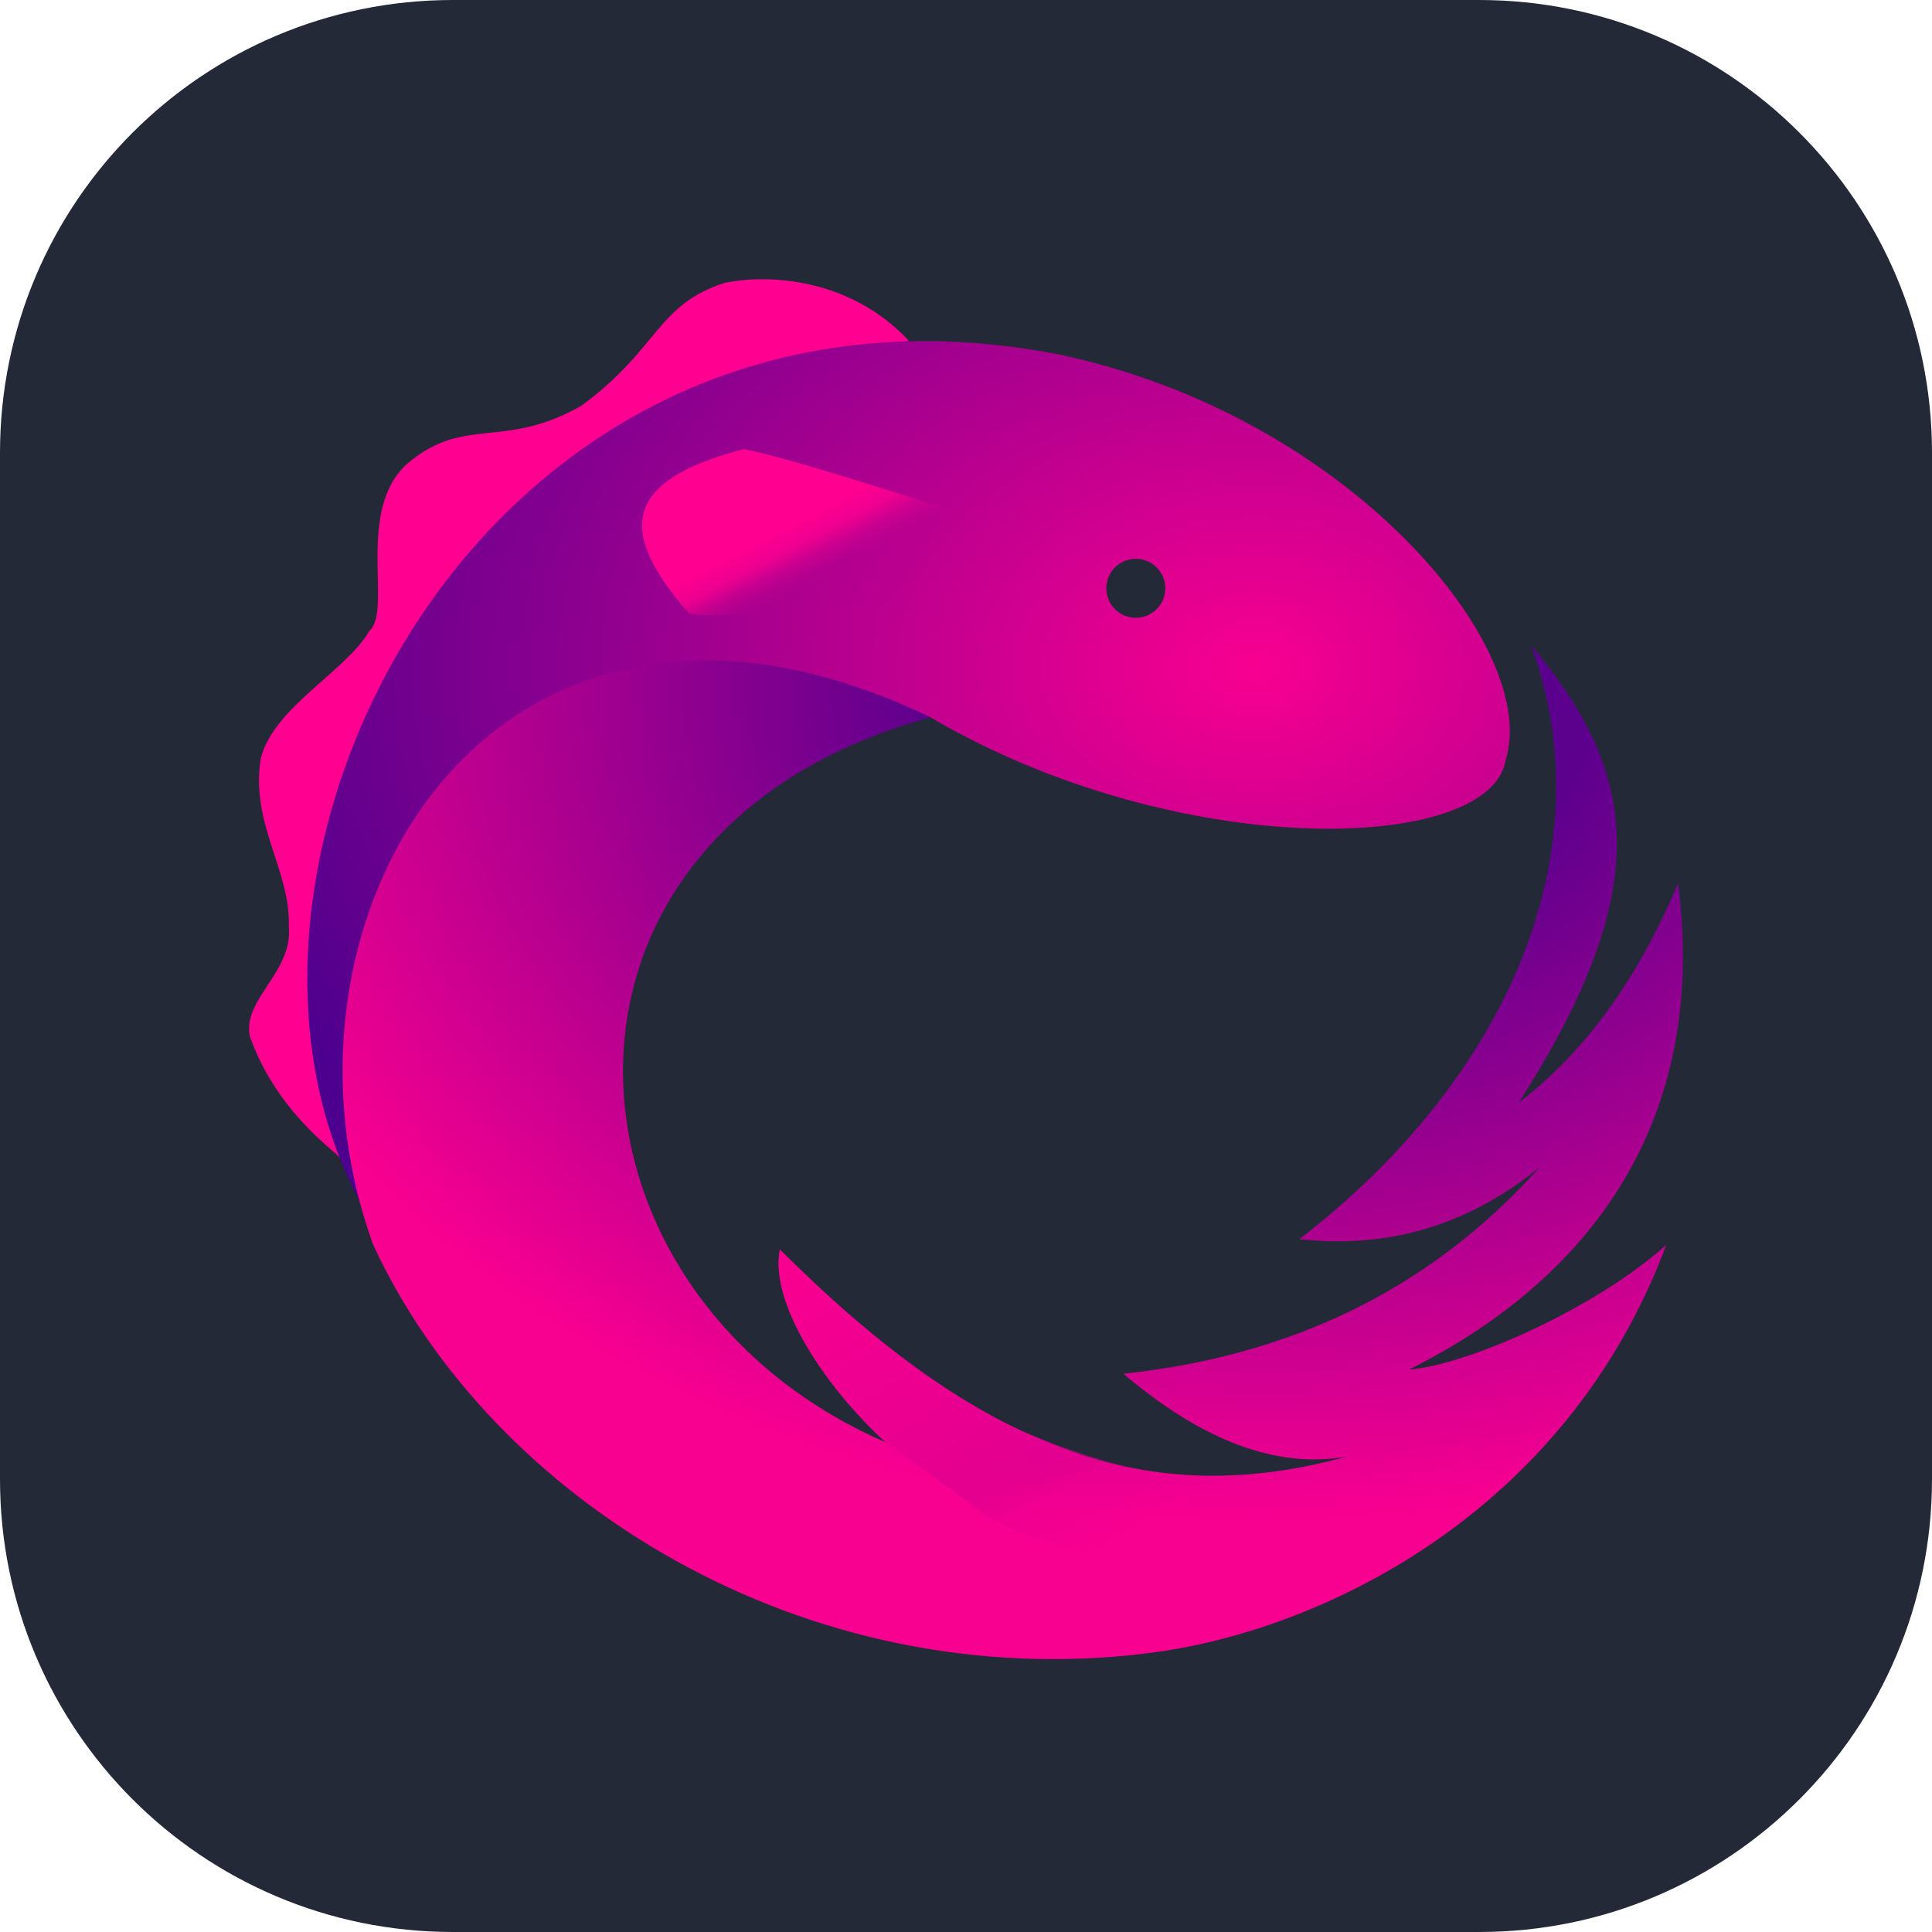
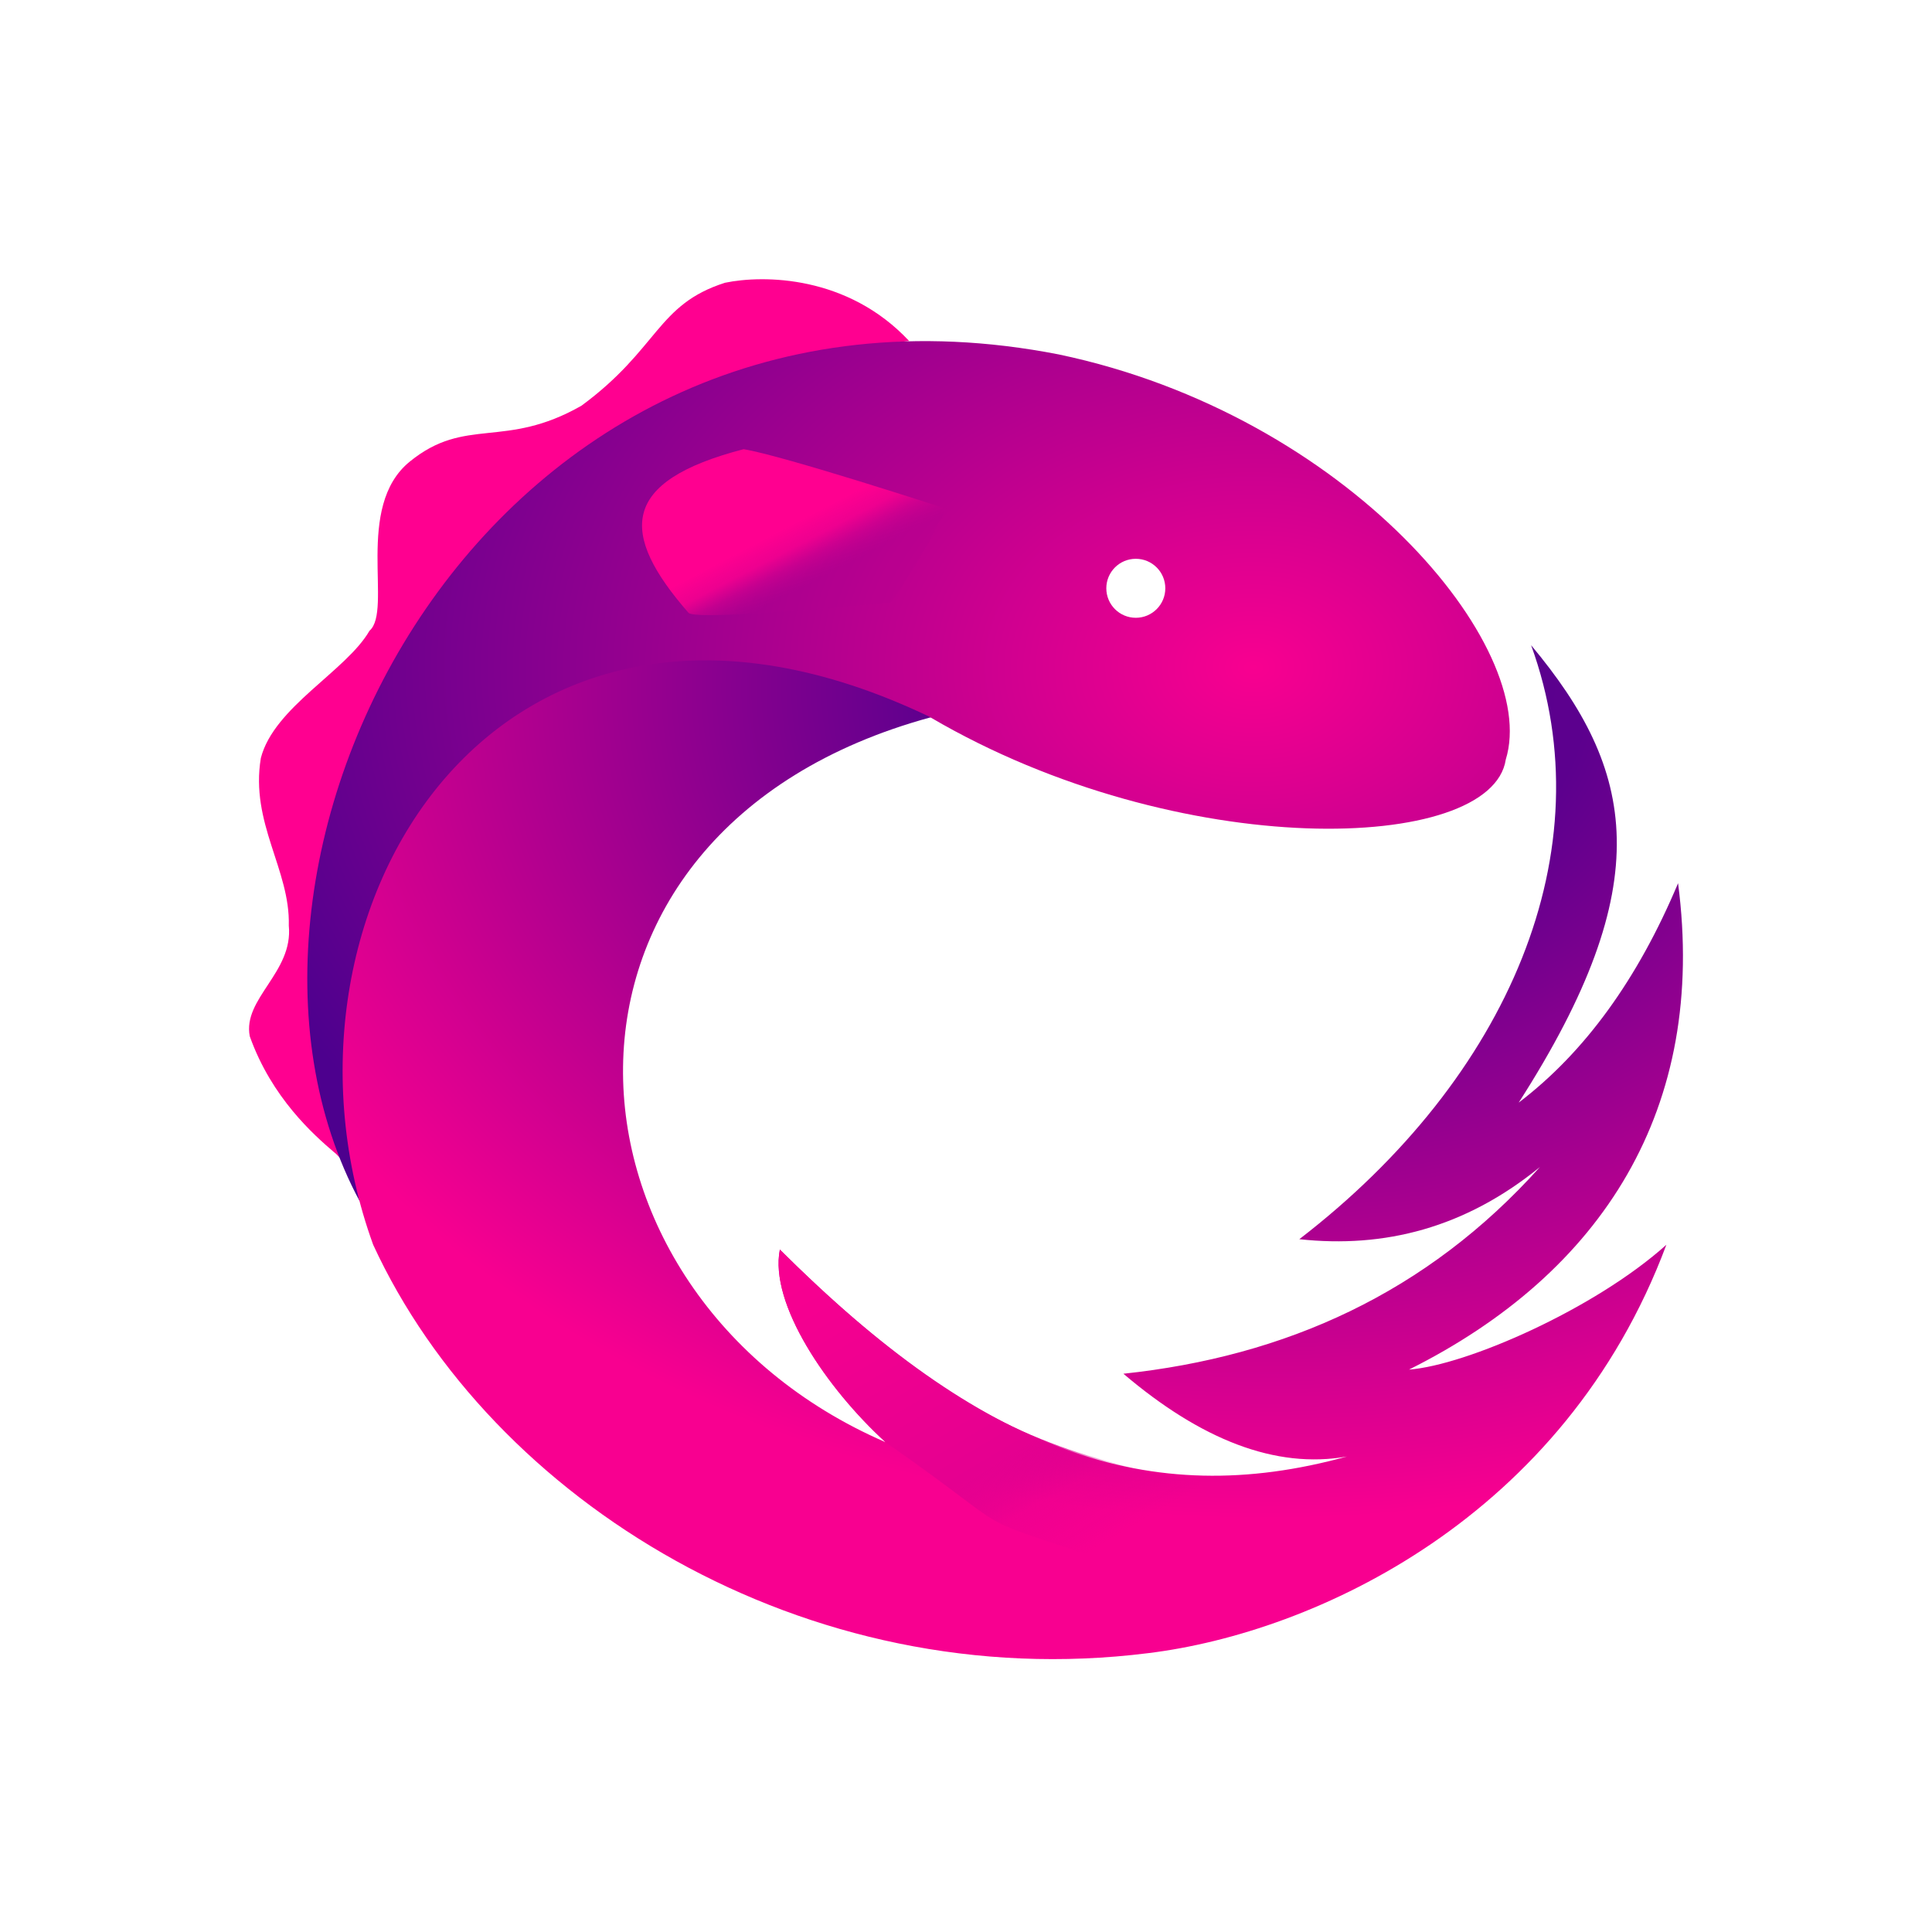
<svg xmlns="http://www.w3.org/2000/svg" width="256" height="256" viewBox="0 0 256 256" fill="none">
-   <rect width="256" height="256" rx="60" fill="#242938" />
-   <path d="M45.387 153.535C35.648 101.757 61.386 51.82 120.459 45.177C112.313 36.473 101.184 36.407 96.064 37.466C87.023 40.347 87.307 46.198 77.052 53.754C66.857 59.577 61.737 55.118 54.31 61.154C46.9 67.146 52.071 80.9 48.963 83.574C45.878 88.922 36.307 93.686 34.565 100.44C33.125 109.078 38.473 115.249 38.267 122.653C38.884 128.824 32.124 132.313 33.096 137.314C36.005 145.484 41.612 150.402 44.255 152.668C44.862 153.095 45.502 154.148 45.387 153.535Z" fill="#FF0090" />
-   <path d="M150.501 81.86C148.343 81.86 146.593 80.11 146.593 77.952C146.593 75.794 148.343 74.044 150.501 74.044C152.659 74.044 154.409 75.794 154.409 77.952C154.409 80.11 152.659 81.86 150.501 81.86ZM47.667 159.183C38.308 114.182 67.268 76.581 123.351 95.093C156.259 114.344 197.655 113.09 199.522 100.646C204.13 85.728 178.542 54.984 140.285 46.963C64.389 32.154 23.472 114.182 47.667 159.183Z" fill="url(#paint0_radial_404_333)" />
-   <path d="M172.166 164.201C183.436 165.422 194.133 162.717 204.047 154.637C189.07 171.342 170.343 179.742 148.856 182.027C159.115 190.749 169.009 194.678 178.474 192.997C152.174 200.254 130.139 192.266 103.335 165.573C101.931 172.758 109.521 183.954 117.343 191.101C71.956 171.424 67.977 110.127 123.322 95.049C65.95 67.484 33.509 121.042 49.448 164.938C65.043 198.747 106.6 224.774 152.146 219.05C174.27 216.34 207.307 201.087 220.803 164.938C211.291 173.474 194.288 180.908 186.701 181.478C212.381 168.645 226.243 146.837 222.352 117.032C217.033 129.696 210.015 139.421 201.236 146.101C219.884 117.032 216.684 102.007 202.881 85.494C212.754 112.644 199.983 142.777 172.166 164.201Z" fill="url(#paint1_radial_404_333)" />
-   <path d="M158.988 195.479C157.039 195.115 163.405 198.058 151.098 194.8C138.791 191.542 126.26 188.402 103.335 165.572C101.931 172.758 109.521 183.954 117.343 191.1C138.46 205.827 124.099 198.94 156.274 210.062C158.856 204.923 158.988 200.356 158.988 195.479Z" fill="url(#paint2_linear_404_333)" />
-   <path d="M118.078 79.835C118.078 79.835 120.875 75.707 121.964 73.844C123.298 71.562 125.348 67.403 125.348 67.403C125.348 67.403 103.815 60.378 98.531 59.521C82.105 63.785 82.045 70.667 91.228 81.201C92.25 82.373 118.078 79.835 118.078 79.835Z" fill="url(#paint3_linear_404_333)" />
+   <path d="M45.387 153.535c-9.74-51.778 15.999-101.715 75.072-108.358-8.146-8.704-19.275-8.77-24.395-7.71-9.04 2.88-8.757 8.73-19.012 16.287-10.195 5.823-15.315 1.364-22.742 7.4-7.41 5.992-2.24 19.746-5.347 22.42-3.085 5.348-12.656 10.112-14.398 16.866-1.44 8.638 3.908 14.809 3.702 22.213.617 6.171-6.143 9.66-5.171 14.661 2.909 8.17 8.516 13.088 11.16 15.354.606.427 1.246 1.48 1.13.867" fill="#ff0090" />
+   <path d="M150.501 81.86a3.908 3.908 0 1 1 0-7.817 3.908 3.908 0 0 1 0 7.817M47.667 159.183c-9.36-45.001 19.601-82.602 75.684-64.09 32.908 19.251 74.304 17.997 76.171 5.553 4.608-14.918-20.98-45.662-59.237-53.683-75.896-14.81-116.813 67.219-92.618 112.22" fill="url(#a)" />
+   <path d="M172.166 164.201c11.27 1.221 21.967-1.484 31.881-9.564-14.977 16.705-33.704 25.105-55.191 27.39 10.259 8.722 20.153 12.651 29.618 10.97-26.3 7.257-48.335-.731-75.139-27.424-1.404 7.185 6.186 18.381 14.008 25.528-45.387-19.677-49.366-80.974 5.979-96.052-57.372-27.565-89.813 25.993-73.874 69.889 15.595 33.809 57.152 59.836 102.698 54.112 22.124-2.71 55.161-17.963 68.657-54.112-9.512 8.536-26.515 15.97-34.102 16.54 25.68-12.833 39.542-34.641 35.651-64.446-5.319 12.664-12.337 22.389-21.116 29.069 18.648-29.069 15.448-44.094 1.645-60.607 9.873 27.15-2.898 57.283-30.715 78.707" fill="url(#b)" />
+   <path d="M158.988 195.479c-1.949-.364 4.417 2.579-7.89-.679s-24.838-6.398-47.763-29.228c-1.404 7.186 6.186 18.382 14.008 25.528 21.117 14.727 6.756 7.84 38.931 18.962 2.582-5.139 2.714-9.706 2.714-14.583" fill="url(#c)" />
+   <path d="M118.078 79.836s2.797-4.13 3.886-5.992c1.334-2.281 3.384-6.44 3.384-6.44s-21.533-7.026-26.817-7.883c-16.427 4.264-16.486 11.146-7.303 21.68 1.022 1.172 26.85-1.365 26.85-1.365" fill="url(#d)" />
  <defs>
-     <radialGradient id="paint0_radial_404_333" cx="0" cy="0" r="1" gradientUnits="userSpaceOnUse" gradientTransform="translate(166.219 88.3392) scale(143.203 102.44)">
-       <stop stop-color="#F80090" />
-       <stop offset="1" stop-color="#4D008E" />
+     <radialGradient id="a" cx="0" cy="0" r="1" gradientUnits="userSpaceOnUse" gradientTransform="matrix(143.203 0 0 102.44 166.219 88.34)">
+       <stop stop-color="#f80090" />
+       <stop offset="1" stop-color="#4d008e" />
    </radialGradient>
-     <radialGradient id="paint1_radial_404_333" cx="0" cy="0" r="1" gradientUnits="userSpaceOnUse" gradientTransform="translate(167.48 91.4028) scale(145.151 109.801)">
-       <stop stop-color="#57008E" />
-       <stop offset="0.292" stop-color="#5C008E" />
-       <stop offset="1" stop-color="#F80090" />
+     <radialGradient id="b" cx="0" cy="0" r="1" gradientUnits="userSpaceOnUse" gradientTransform="matrix(145.151 0 0 109.801 167.48 91.403)">
+       <stop stop-color="#57008e" />
+       <stop offset=".292" stop-color="#5c008e" />
+       <stop offset="1" stop-color="#f80090" />
    </radialGradient>
-     <linearGradient id="paint2_linear_404_333" x1="113.347" y1="165.572" x2="139.005" y2="208.722" gradientUnits="userSpaceOnUse">
-       <stop stop-color="#F70090" />
-       <stop offset="0.67" stop-color="#E50090" />
-       <stop offset="0.827" stop-color="#D6008F" stop-opacity="0.2" />
-       <stop offset="1" stop-color="#C10090" stop-opacity="0" />
+     <linearGradient id="c" x1="113.347" y1="165.572" x2="139.005" y2="208.722" gradientUnits="userSpaceOnUse">
+       <stop stop-color="#f70090" />
+       <stop offset=".67" stop-color="#e50090" />
+       <stop offset=".827" stop-color="#d6008f" stop-opacity=".2" />
+       <stop offset="1" stop-color="#c10090" stop-opacity="0" />
    </linearGradient>
-     <linearGradient id="paint3_linear_404_333" x1="111.214" y1="75.256" x2="107.491" y2="68.125" gradientUnits="userSpaceOnUse">
-       <stop stop-color="#B2008F" stop-opacity="0.151" />
-       <stop offset="0.4" stop-color="#F70090" stop-opacity="0.4" />
-       <stop offset="0.649" stop-color="#F60090" stop-opacity="0.892" />
-       <stop offset="1" stop-color="#FF0090" />
+     <linearGradient id="d" x1="111.214" y1="75.256" x2="107.491" y2="68.125" gradientUnits="userSpaceOnUse">
+       <stop stop-color="#b2008f" stop-opacity=".151" />
+       <stop offset=".4" stop-color="#f70090" stop-opacity=".4" />
+       <stop offset=".649" stop-color="#f60090" stop-opacity=".892" />
+       <stop offset="1" stop-color="#ff0090" />
    </linearGradient>
  </defs>
</svg>
